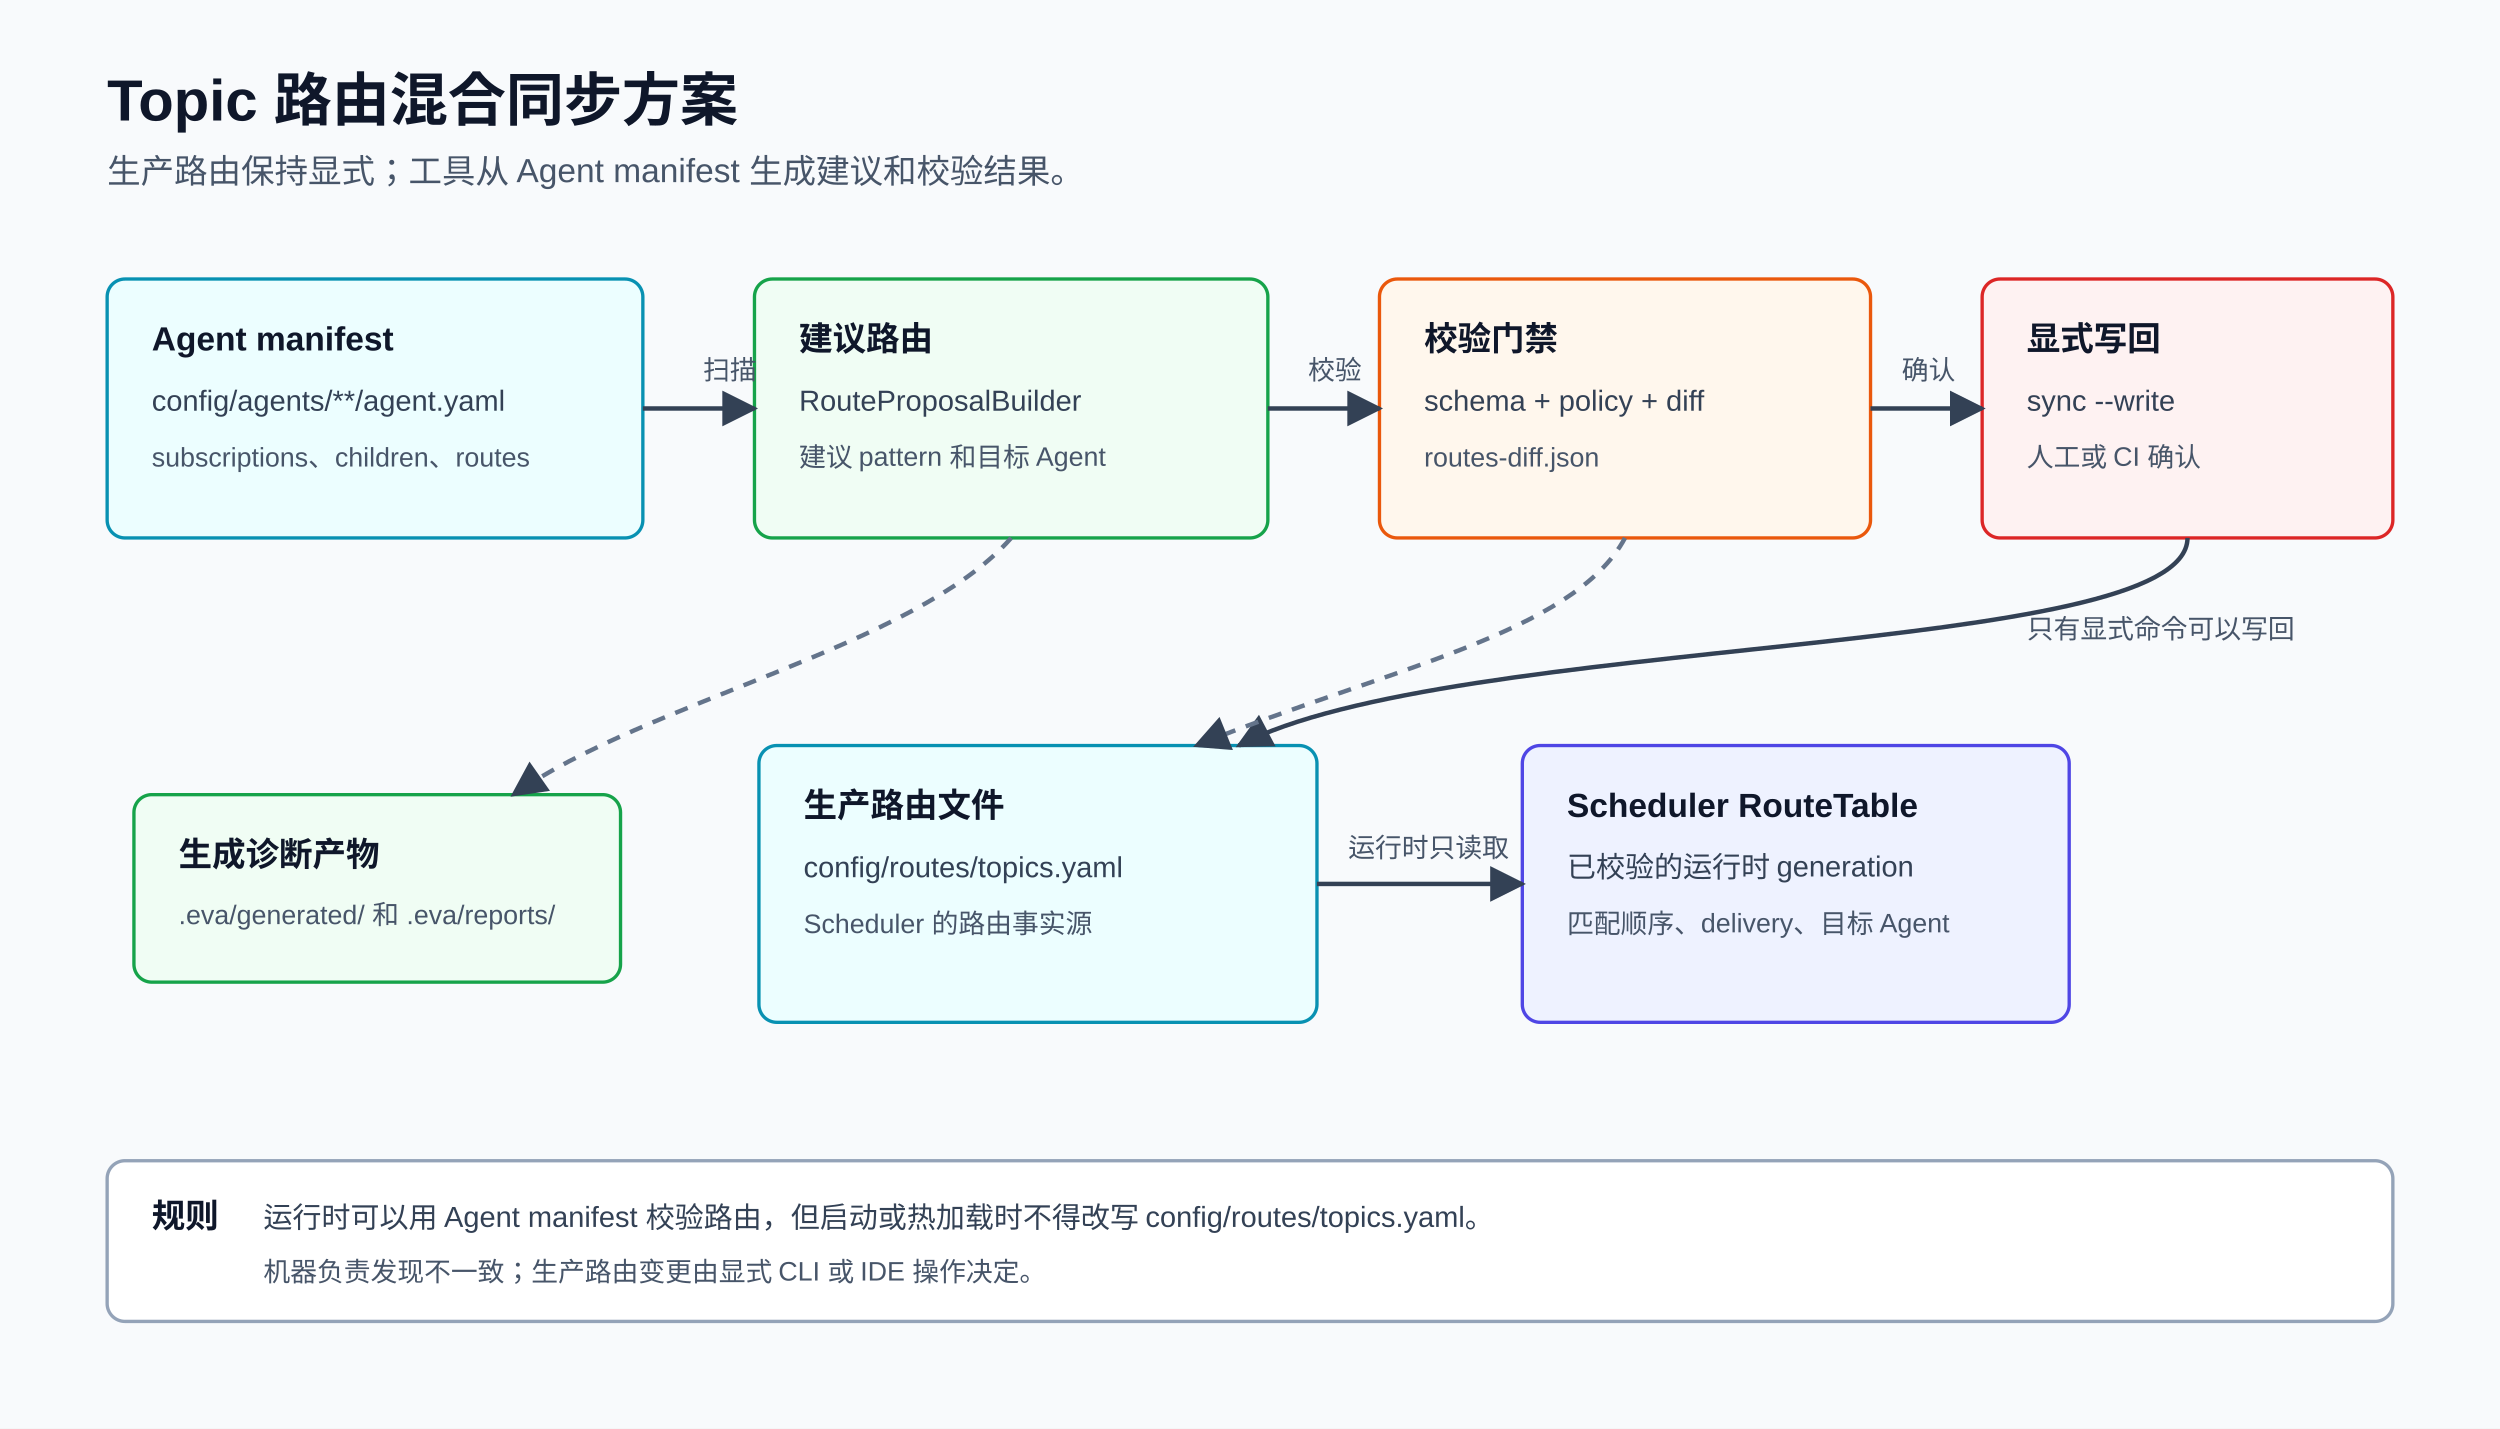
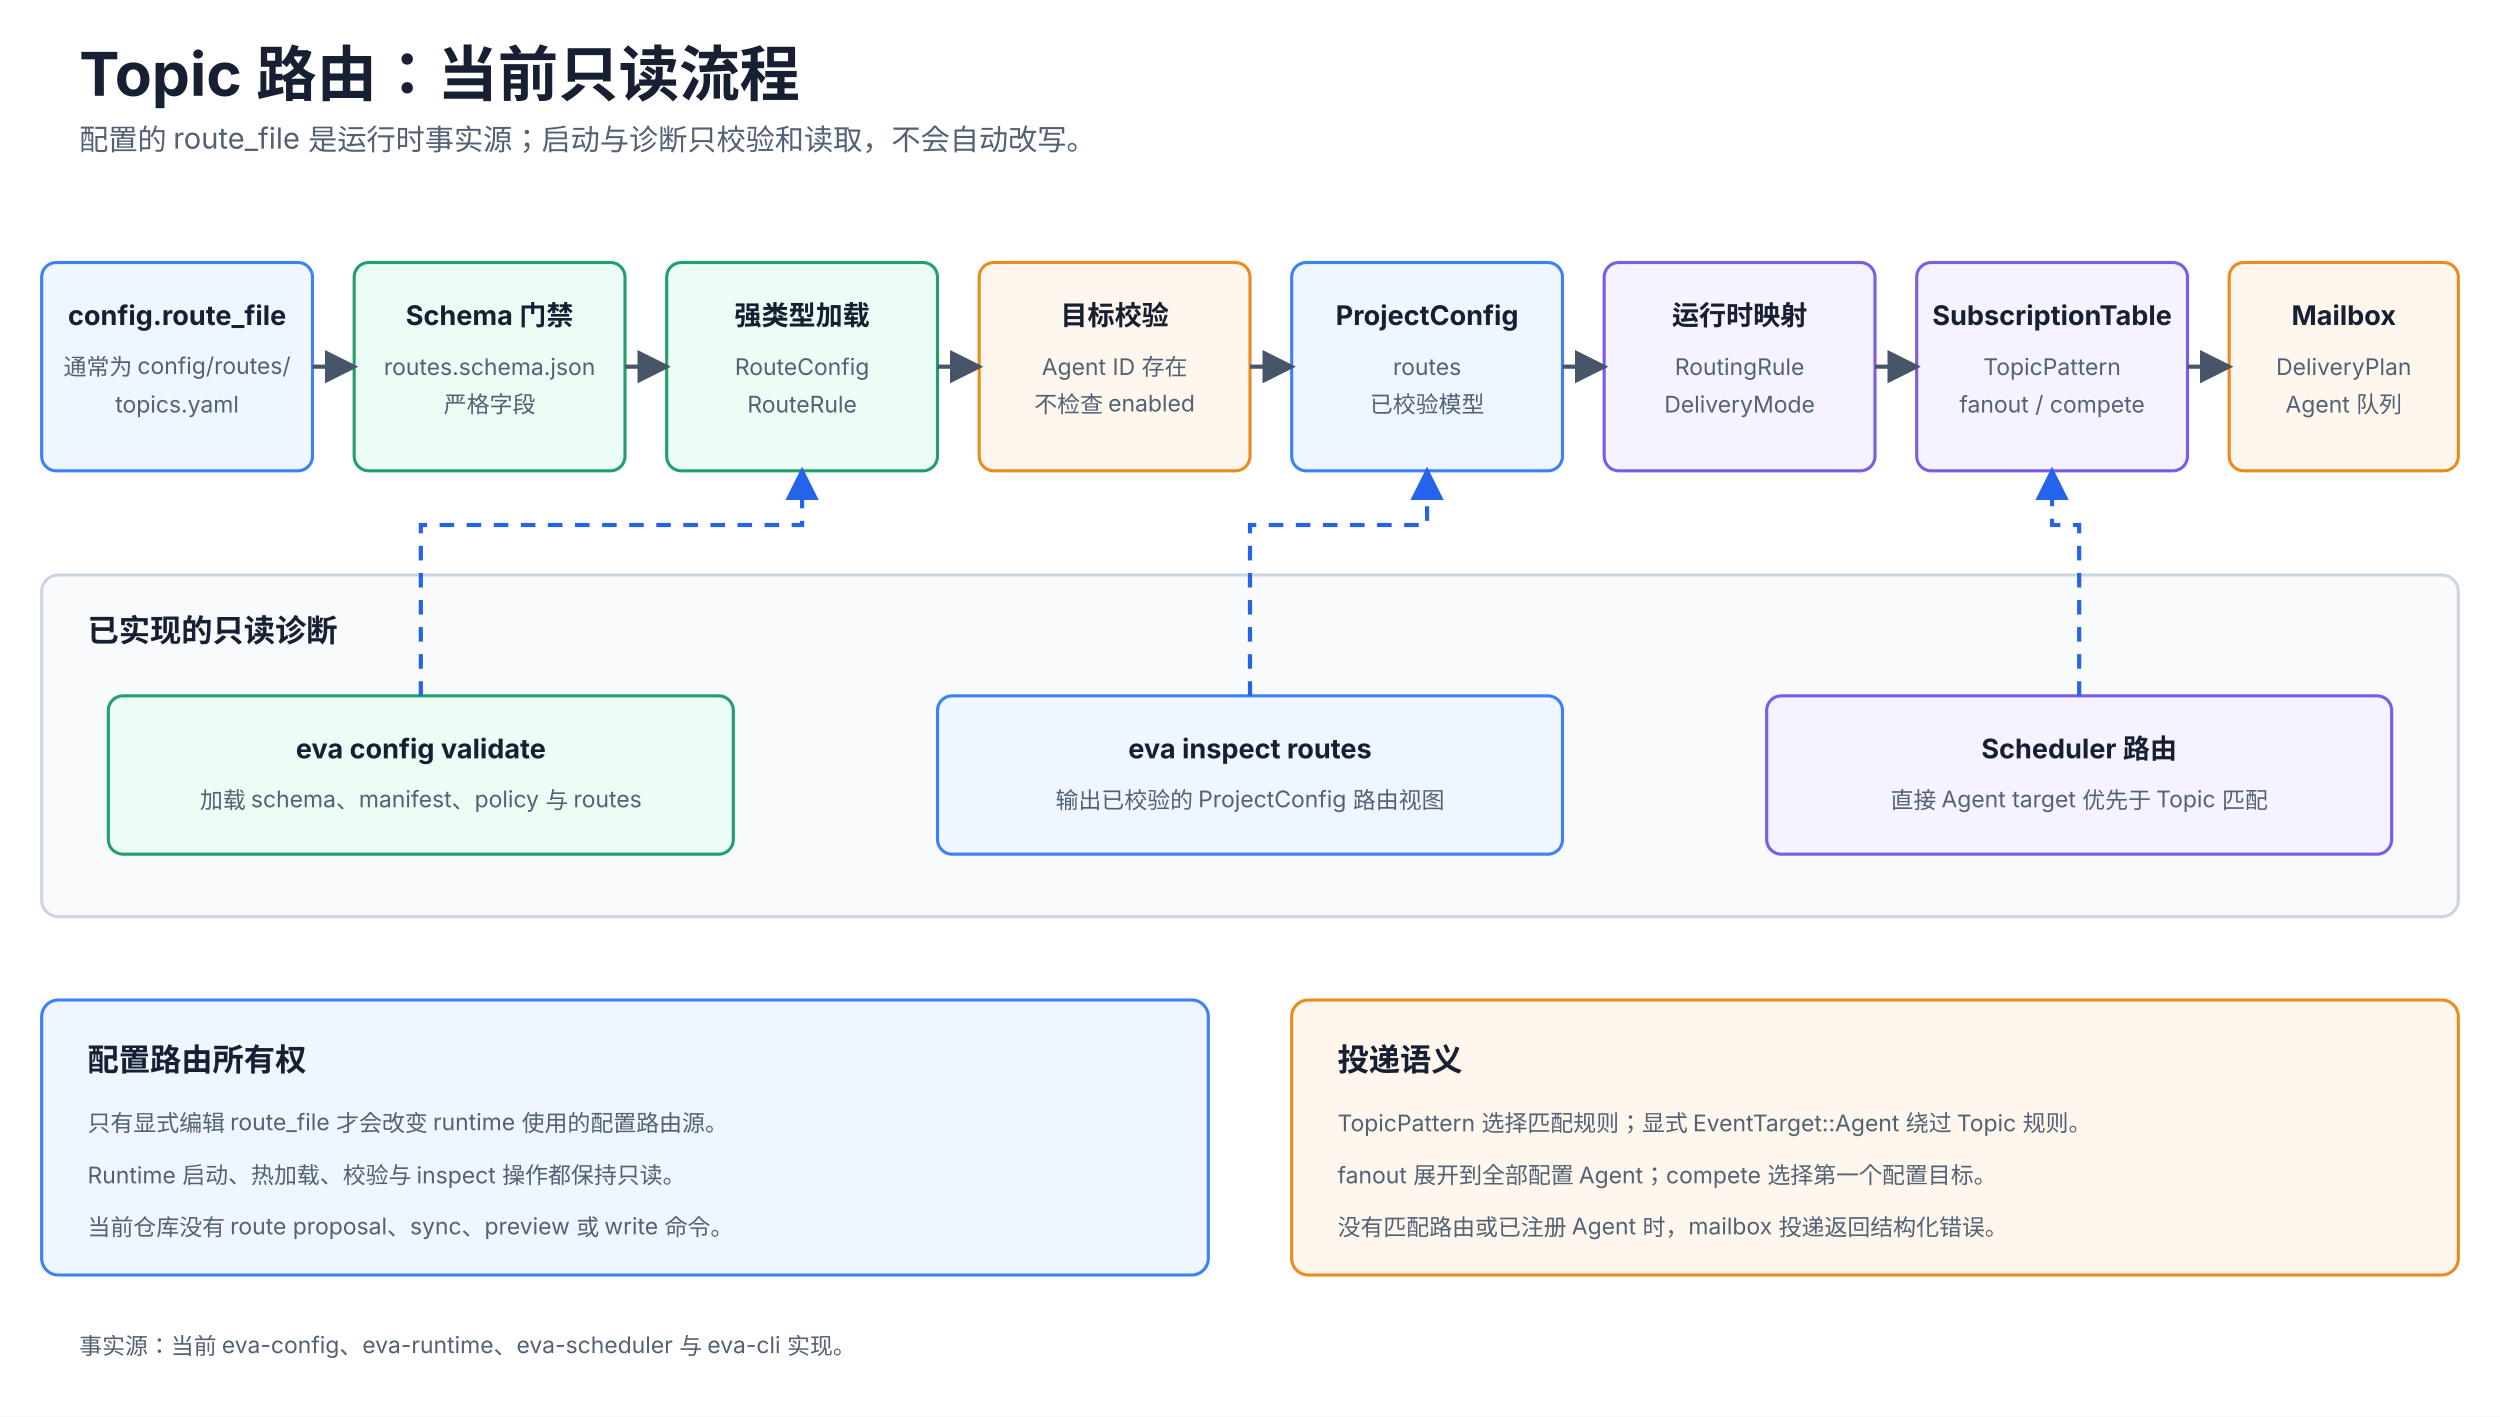
- <svg xmlns="http://www.w3.org/2000/svg" width="1120" height="640" viewBox="0 0 1120 640" role="img" aria-labelledby="title desc">
+ <svg xmlns="http://www.w3.org/2000/svg" width="1200" height="680" viewBox="0 0 1200 680" role="img" aria-labelledby="title desc">
  <defs>
-     <marker id="arrow" viewBox="0 0 10 10" refX="9" refY="5" markerWidth="8" markerHeight="8" orient="auto-start-reverse">
-       <path d="M 0 0 L 10 5 L 0 10 z" fill="#334155" />
+     <marker id="arrow" markerWidth="8" markerHeight="8" refX="7" refY="4" orient="auto">
+       <path d="M0 0L8 4L0 8Z" fill="#475569" />
+     </marker>
+     <marker id="arrow-blue" markerWidth="8" markerHeight="8" refX="7" refY="4" orient="auto">
+       <path d="M0 0L8 4L0 8Z" fill="#2563eb" />
    </marker>
    <style>
-       .bg { fill: #f8fafc; }
-       .title { font: 700 26px Arial, "Microsoft YaHei", sans-serif; fill: #0f172a; }
-       .subtitle { font: 15px Arial, "Microsoft YaHei", sans-serif; fill: #475569; }
-       .label { font: 700 15px Arial, "Microsoft YaHei", sans-serif; fill: #0f172a; }
-       .text { font: 13px Arial, "Microsoft YaHei", sans-serif; fill: #334155; }
-       .small { font: 12px Arial, "Microsoft YaHei", sans-serif; fill: #475569; }
-       .box { fill: #ffffff; stroke: #94a3b8; stroke-width: 1.5; rx: 8; }
-       .source { fill: #ecfeff; stroke: #0891b2; }
-       .generated { fill: #f0fdf4; stroke: #16a34a; }
-       .gate { fill: #fff7ed; stroke: #ea580c; }
-       .runtime { fill: #eef2ff; stroke: #4f46e5; }
-       .warn { fill: #fef2f2; stroke: #dc2626; }
-       .line { stroke: #334155; stroke-width: 2; fill: none; marker-end: url(#arrow); }
-       .dash { stroke: #64748b; stroke-width: 2; fill: none; stroke-dasharray: 6 5; marker-end: url(#arrow); }
+       text{font-family:Inter,"Segoe UI","Microsoft YaHei",sans-serif;fill:#172033}.title{font-size:29px;font-weight:700}.subtitle{font-size:14px;fill:#526174}
+       .label{font-size:13px;font-weight:700}.small{font-size:11px;fill:#526174}.section{font-size:15px;font-weight:700}
+       .panel{fill:#f8fafc;stroke:#cbd5e1;stroke-width:1.5}.blue{fill:#eff6ff;stroke:#3b82f6;stroke-width:1.5}
+       .green{fill:#ecfdf5;stroke:#22a06b;stroke-width:1.5}.orange{fill:#fff7ed;stroke:#ea8a1f;stroke-width:1.5}
+       .purple{fill:#f5f3ff;stroke:#7c5ce7;stroke-width:1.5}.line{fill:none;stroke:#475569;stroke-width:2;marker-end:url(#arrow)}
+       .read{fill:none;stroke:#2563eb;stroke-width:2;stroke-dasharray:7 6;marker-end:url(#arrow-blue)}
    </style>
  </defs>
-   <rect class="bg" width="1120" height="640" />
-   <text class="title" x="48" y="54">Topic 路由混合同步方案</text>
-   <text class="subtitle" x="48" y="82">生产路由保持显式；工具从 Agent manifest 生成建议和校验结果。</text>
-   <rect class="box source" x="48" y="125" width="240" height="116" />
-   <text class="label" x="68" y="157">Agent manifest</text>
-   <text class="text" x="68" y="184">config/agents/**/agent.yaml</text>
-   <text class="small" x="68" y="209">subscriptions、children、routes</text>
-   <rect class="box generated" x="338" y="125" width="230" height="116" />
-   <text class="label" x="358" y="157">建议路由</text>
-   <text class="text" x="358" y="184">RouteProposalBuilder</text>
-   <text class="small" x="358" y="209">建议 pattern 和目标 Agent</text>
-   <rect class="box gate" x="618" y="125" width="220" height="116" />
-   <text class="label" x="638" y="157">校验门禁</text>
-   <text class="text" x="638" y="184">schema + policy + diff</text>
-   <text class="small" x="638" y="209">routes-diff.json</text>
-   <rect class="box warn" x="888" y="125" width="184" height="116" />
-   <text class="label" x="908" y="157">显式写回</text>
-   <text class="text" x="908" y="184">sync --write</text>
-   <text class="small" x="908" y="209">人工或 CI 确认</text>
-   <rect class="box source" x="340" y="334" width="250" height="124" />
-   <text class="label" x="360" y="366">生产路由文件</text>
-   <text class="text" x="360" y="393">config/routes/topics.yaml</text>
-   <text class="small" x="360" y="418">Scheduler 的路由事实源</text>
-   <rect class="box runtime" x="682" y="334" width="245" height="124" />
-   <text class="label" x="702" y="366">Scheduler RouteTable</text>
-   <text class="text" x="702" y="393">已校验的运行时 generation</text>
-   <text class="small" x="702" y="418">匹配顺序、delivery、目标 Agent</text>
-   <rect class="box generated" x="60" y="356" width="218" height="84" />
-   <text class="label" x="80" y="388">生成诊断产物</text>
-   <text class="small" x="80" y="414">.eva/generated/ 和 .eva/reports/</text>
-   <path class="line" d="M 288 183 L 338 183" />
-   <path class="line" d="M 568 183 L 618 183" />
-   <path class="line" d="M 838 183 L 888 183" />
-   <path class="line" d="M 980 241 C 980 295 650 284 555 334" />
-   <path class="line" d="M 590 396 L 682 396" />
-   <path class="dash" d="M 453 241 C 410 290 290 314 230 356" />
-   <path class="dash" d="M 728 241 C 705 284 620 300 536 334" />
-   <text class="small" x="315" y="170">扫描</text>
-   <text class="small" x="586" y="170">校验</text>
-   <text class="small" x="852" y="170">确认</text>
-   <text class="small" x="908" y="286">只有显式命令可以写回</text>
-   <text class="small" x="604" y="384">运行时只读取</text>
-   <rect class="box" x="48" y="520" width="1024" height="72" />
-   <text class="label" x="68" y="550">规则</text>
-   <text class="text" x="118" y="550">运行时可以用 Agent manifest 校验路由，但启动或热加载时不得改写 config/routes/topics.yaml。</text>
-   <text class="small" x="118" y="574">机器负责发现不一致；生产路由变更由显式 CLI 或 IDE 操作决定。</text>
+   <rect width="1200" height="680" fill="#ffffff" />
+   <text class="title" x="38" y="46">Topic 路由：当前只读流程</text>
+   <text class="subtitle" x="38" y="72">配置的 route_file 是运行时事实源；启动与诊断只校验和读取，不会自动改写。</text>
+   <g>
+     <rect class="blue" x="20" y="126" width="130" height="100" rx="7" />
+     <text class="label" x="85" y="156" text-anchor="middle">config.route_file</text>
+     <text class="small" x="85" y="180" text-anchor="middle">通常为 config/routes/</text>
+     <text class="small" x="85" y="198" text-anchor="middle">topics.yaml</text>
+     <rect class="green" x="170" y="126" width="130" height="100" rx="7" />
+     <text class="label" x="235" y="156" text-anchor="middle">Schema 门禁</text>
+     <text class="small" x="235" y="180" text-anchor="middle">routes.schema.json</text>
+     <text class="small" x="235" y="198" text-anchor="middle">严格字段</text>
+     <rect class="green" x="320" y="126" width="130" height="100" rx="7" />
+     <text class="label" x="385" y="156" text-anchor="middle">强类型加载</text>
+     <text class="small" x="385" y="180" text-anchor="middle">RouteConfig</text>
+     <text class="small" x="385" y="198" text-anchor="middle">RouteRule</text>
+     <rect class="orange" x="470" y="126" width="130" height="100" rx="7" />
+     <text class="label" x="535" y="156" text-anchor="middle">目标校验</text>
+     <text class="small" x="535" y="180" text-anchor="middle">Agent ID 存在</text>
+     <text class="small" x="535" y="198" text-anchor="middle">不检查 enabled</text>
+     <rect class="blue" x="620" y="126" width="130" height="100" rx="7" />
+     <text class="label" x="685" y="156" text-anchor="middle">ProjectConfig</text>
+     <text class="small" x="685" y="180" text-anchor="middle">routes</text>
+     <text class="small" x="685" y="198" text-anchor="middle">已校验模型</text>
+     <rect class="purple" x="770" y="126" width="130" height="100" rx="7" />
+     <text class="label" x="835" y="156" text-anchor="middle">运行时映射</text>
+     <text class="small" x="835" y="180" text-anchor="middle">RoutingRule</text>
+     <text class="small" x="835" y="198" text-anchor="middle">DeliveryMode</text>
+     <rect class="purple" x="920" y="126" width="130" height="100" rx="7" />
+     <text class="label" x="985" y="156" text-anchor="middle">SubscriptionTable</text>
+     <text class="small" x="985" y="180" text-anchor="middle">TopicPattern</text>
+     <text class="small" x="985" y="198" text-anchor="middle">fanout / compete</text>
+     <rect class="orange" x="1070" y="126" width="110" height="100" rx="7" />
+     <text class="label" x="1125" y="156" text-anchor="middle">Mailbox</text>
+     <text class="small" x="1125" y="180" text-anchor="middle">DeliveryPlan</text>
+     <text class="small" x="1125" y="198" text-anchor="middle">Agent 队列</text>
+     <path class="line" d="M150 176H170" />
+     <path class="line" d="M300 176H320" />
+     <path class="line" d="M450 176H470" />
+     <path class="line" d="M600 176H620" />
+     <path class="line" d="M750 176H770" />
+     <path class="line" d="M900 176H920" />
+     <path class="line" d="M1050 176H1070" />
+   </g>
+   <rect class="panel" x="20" y="276" width="1160" height="164" rx="8" />
+   <text class="section" x="42" y="308">已实现的只读诊断</text>
+   <rect class="green" x="52" y="334" width="300" height="76" rx="7" />
+   <text class="label" x="202" y="364" text-anchor="middle">eva config validate</text>
+   <text class="small" x="202" y="388" text-anchor="middle">加载 schema、manifest、policy 与 routes</text>
+   <rect class="blue" x="450" y="334" width="300" height="76" rx="7" />
+   <text class="label" x="600" y="364" text-anchor="middle">eva inspect routes</text>
+   <text class="small" x="600" y="388" text-anchor="middle">输出已校验的 ProjectConfig 路由视图</text>
+   <rect class="purple" x="848" y="334" width="300" height="76" rx="7" />
+   <text class="label" x="998" y="364" text-anchor="middle">Scheduler 路由</text>
+   <text class="small" x="998" y="388" text-anchor="middle">直接 Agent target 优先于 Topic 匹配</text>
+   <path class="read" d="M202 334V252H385V226" />
+   <path class="read" d="M600 334V252H685V226" />
+   <path class="read" d="M998 334V252H985V226" />
+   <rect class="blue" x="20" y="480" width="560" height="132" rx="8" />
+   <text class="section" x="42" y="514">配置路由所有权</text>
+   <text class="small" x="42" y="543">只有显式编辑 route_file 才会改变 runtime 使用的配置路由源。</text>
+   <text class="small" x="42" y="568">Runtime 启动、热加载、校验与 inspect 操作都保持只读。</text>
+   <text class="small" x="42" y="593">当前仓库没有 route proposal、sync、preview 或 write 命令。</text>
+   <rect class="orange" x="620" y="480" width="560" height="132" rx="8" />
+   <text class="section" x="642" y="514">投递语义</text>
+   <text class="small" x="642" y="543">TopicPattern 选择匹配规则；显式 EventTarget::Agent 绕过 Topic 规则。</text>
+   <text class="small" x="642" y="568">fanout 展开到全部配置 Agent；compete 选择第一个配置目标。</text>
+   <text class="small" x="642" y="593">没有匹配路由或已注册 Agent 时，mailbox 投递返回结构化错误。</text>
+   <text class="small" x="38" y="650">事实源：当前 eva-config、eva-runtime、eva-scheduler 与 eva-cli 实现。</text>
</svg>
